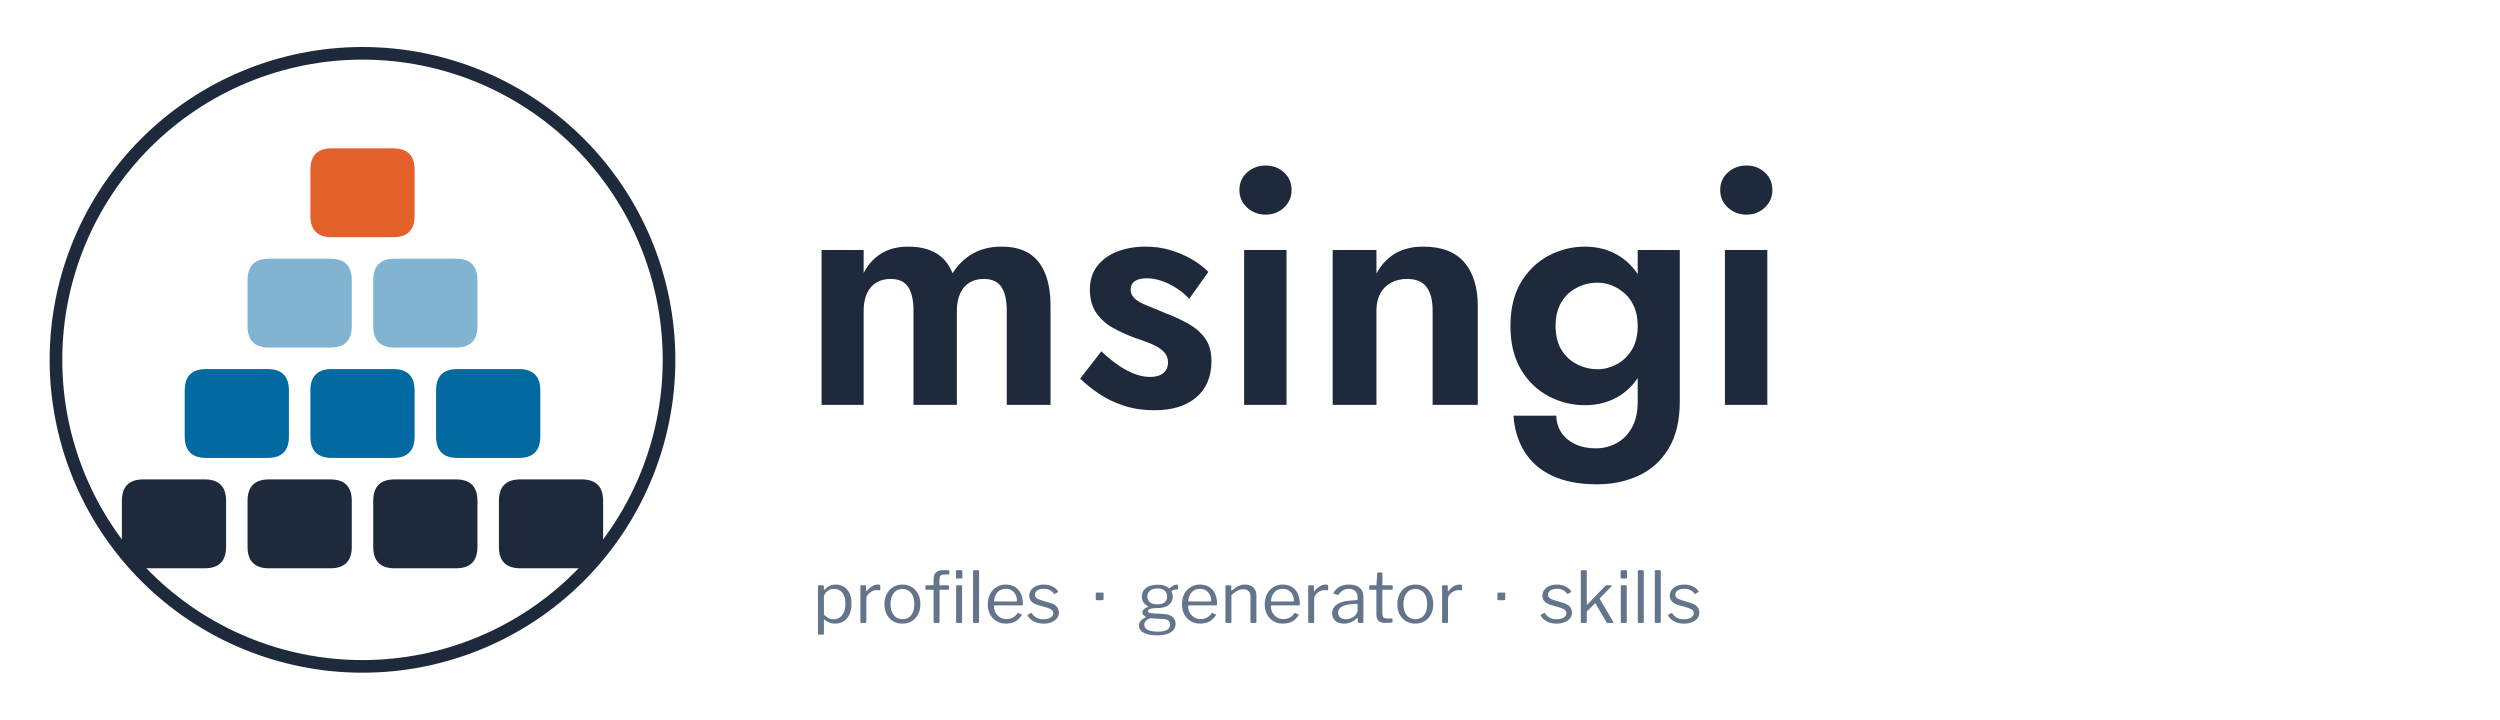
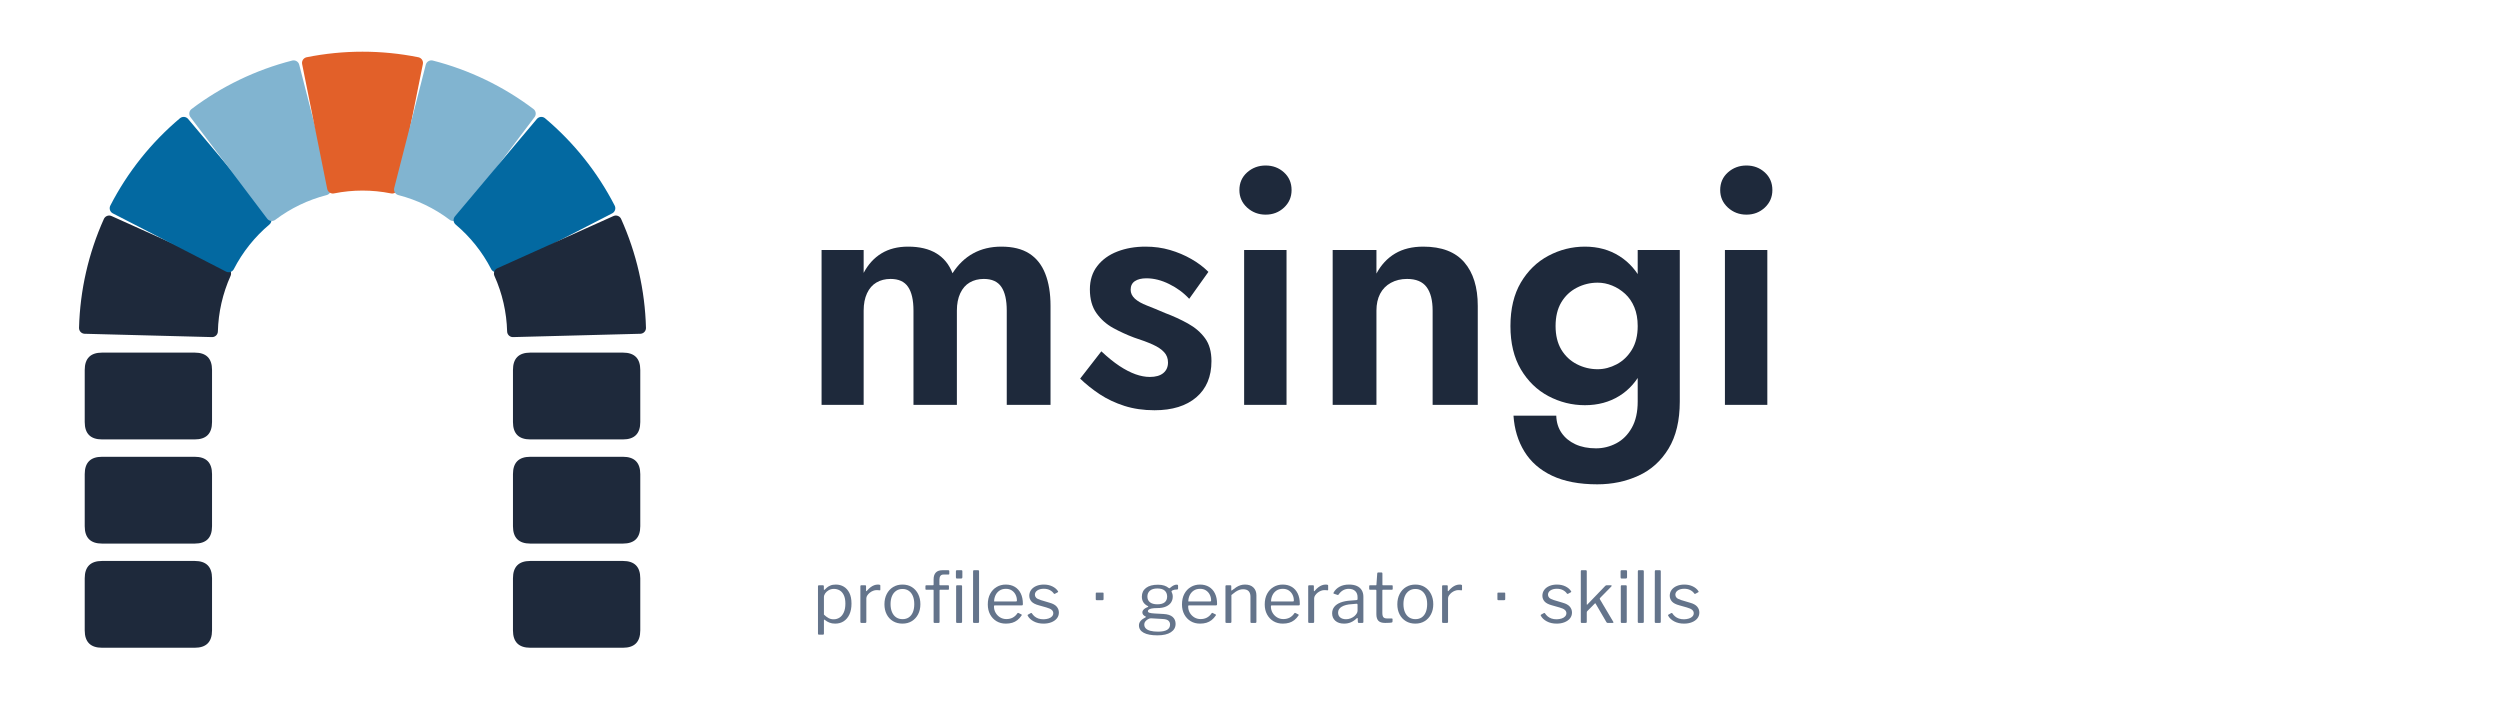
<svg xmlns="http://www.w3.org/2000/svg" xmlns:xlink="http://www.w3.org/1999/xlink" width="475.2pt" height="136.8pt" viewBox="0 0 475.2 136.8" version="1.1">
  <defs>
    <style type="text/css">*{stroke-linejoin: round; stroke-linecap: butt}</style>
  </defs>
  <g id="figure_1">
    <g id="patch_1">
      <path d="M 0 136.8 L 475.2 136.8 L 475.2 0 L 0 0 L 0 136.8 z " style="fill: none" />
    </g>
    <g id="axes_1">
      <g id="patch_2">
-         <path d="M 68.904 126.667 C 84.357 126.667 99.178 120.527 110.105 109.601 C 121.031 98.674 127.171 83.853 127.171 68.4 C 127.171 52.947 121.031 38.126 110.105 27.199 C 99.178 16.273 84.357 10.133 68.904 10.133 C 53.451 10.133 38.63 16.273 27.703 27.199 C 16.777 38.126 10.637 52.947 10.637 68.4 C 10.637 83.853 16.777 98.674 27.703 109.601 C 38.63 120.527 53.451 126.667 68.904 126.667 L 68.904 126.667 z " clip-path="url(#p3767833a3f)" style="fill: none; stroke: #1e293b; stroke-width: 2.4; stroke-linejoin: miter" />
+         <path d="M 20.749 42.069 C 19.317 45.253 18.205 48.572 17.428 51.976 C 16.651 55.38 16.213 58.853 16.122 62.343 L 40.314 62.976 C 40.363 61.086 40.6 59.205 41.021 57.361 C 41.442 55.517 42.045 53.72 42.82 51.995 z " clip-path="url(#p6105cc09bf)" style="fill: #1e293b; stroke: #1e293b; stroke-width: 2.2" />
      </g>
      <g id="patch_3">
-         <path d="M 27.243 108.021 L 38.897 108.021 Q 42.975 108.021 42.975 103.943 L 42.975 95.203 Q 42.975 91.124 38.897 91.124 L 27.243 91.124 Q 23.165 91.124 23.165 95.203 L 23.165 103.943 Q 23.165 108.021 27.243 108.021 z " clip-path="url(#p3767833a3f)" style="fill: #1e293b" />
+         <path d="M 34.914 23.32 C 32.243 25.568 29.8 28.075 27.623 30.805 C 25.446 33.535 23.546 36.474 21.949 39.579 L 43.47 50.646 C 44.335 48.964 45.364 47.372 46.544 45.893 C 47.723 44.415 49.046 43.057 50.493 41.839 z " clip-path="url(#p6105cc09bf)" style="fill: #0369a1; stroke: #0369a1; stroke-width: 2.2" />
      </g>
      <g id="patch_4">
-         <path d="M 51.133 108.021 L 62.786 108.021 Q 66.865 108.021 66.865 103.943 L 66.865 95.203 Q 66.865 91.124 62.786 91.124 L 51.133 91.124 Q 47.054 91.124 47.054 95.203 L 47.054 103.943 Q 47.054 108.021 51.133 108.021 z " clip-path="url(#p3767833a3f)" style="fill: #1e293b" />
+         <path d="M 55.811 12.574 C 52.429 13.44 49.141 14.639 45.995 16.154 C 42.849 17.669 39.861 19.492 37.076 21.597 L 51.664 40.906 C 53.173 39.765 54.791 38.778 56.495 37.957 C 58.199 37.137 59.98 36.487 61.812 36.018 z " clip-path="url(#p6105cc09bf)" style="fill: #81b4d0; stroke: #81b4d0; stroke-width: 2.2" />
      </g>
      <g id="patch_5">
-         <path d="M 75.022 108.021 L 86.675 108.021 Q 90.754 108.021 90.754 103.943 L 90.754 95.203 Q 90.754 91.124 86.675 91.124 L 75.022 91.124 Q 70.943 91.124 70.943 95.203 L 70.943 103.943 Q 70.943 108.021 75.022 108.021 z " clip-path="url(#p3767833a3f)" style="fill: #1e293b" />
+         <path d="M 79.302 11.959 C 75.878 11.271 72.396 10.925 68.904 10.925 C 65.412 10.925 61.93 11.271 58.506 11.959 L 63.272 35.685 C 65.126 35.313 67.013 35.125 68.904 35.125 C 70.795 35.125 72.682 35.313 74.536 35.685 z " clip-path="url(#p6105cc09bf)" style="fill: #e26029; stroke: #e26029; stroke-width: 2.2" />
      </g>
      <g id="patch_6">
-         <path d="M 98.911 108.021 L 110.565 108.021 Q 114.643 108.021 114.643 103.943 L 114.643 95.203 Q 114.643 91.124 110.565 91.124 L 98.911 91.124 Q 94.833 91.124 94.833 95.203 L 94.833 103.943 Q 94.833 108.021 98.911 108.021 z " clip-path="url(#p3767833a3f)" style="fill: #1e293b" />
+         <path d="M 100.732 21.597 C 97.947 19.492 94.959 17.669 91.813 16.154 C 88.667 14.639 85.379 13.44 81.997 12.574 L 75.996 36.018 C 77.828 36.487 79.609 37.137 81.313 37.957 C 83.017 38.778 84.635 39.765 86.144 40.906 z " clip-path="url(#p6105cc09bf)" style="fill: #81b4d0; stroke: #81b4d0; stroke-width: 2.2" />
      </g>
      <g id="patch_7">
-         <path d="M 39.188 87.045 L 50.841 87.045 Q 54.92 87.045 54.92 82.967 L 54.92 74.227 Q 54.92 70.148 50.841 70.148 L 39.188 70.148 Q 35.109 70.148 35.109 74.227 L 35.109 82.967 Q 35.109 87.045 39.188 87.045 z " clip-path="url(#p3767833a3f)" style="fill: #0369a1" />
+         <path d="M 115.859 39.579 C 114.262 36.474 112.362 33.535 110.185 30.805 C 108.008 28.075 105.565 25.568 102.894 23.32 L 87.315 41.839 C 88.762 43.057 90.085 44.415 91.264 45.893 C 92.444 47.372 93.473 48.964 94.338 50.646 z " clip-path="url(#p6105cc09bf)" style="fill: #0369a1; stroke: #0369a1; stroke-width: 2.2" />
      </g>
      <g id="patch_8">
-         <path d="M 63.077 87.045 L 74.731 87.045 Q 78.809 87.045 78.809 82.967 L 78.809 74.227 Q 78.809 70.148 74.731 70.148 L 63.077 70.148 Q 58.999 70.148 58.999 74.227 L 58.999 82.967 Q 58.999 87.045 63.077 87.045 z " clip-path="url(#p3767833a3f)" style="fill: #0369a1" />
+         <path d="M 121.686 62.343 C 121.595 58.853 121.157 55.38 120.38 51.976 C 119.603 48.572 118.491 45.253 117.059 42.069 L 94.988 51.995 C 95.763 53.72 96.366 55.517 96.787 57.361 C 97.208 59.205 97.445 61.086 97.494 62.976 z " clip-path="url(#p6105cc09bf)" style="fill: #1e293b; stroke: #1e293b; stroke-width: 2.2" />
      </g>
      <g id="patch_9">
-         <path d="M 86.967 87.045 L 98.62 87.045 Q 102.699 87.045 102.699 82.967 L 102.699 74.227 Q 102.699 70.148 98.62 70.148 L 86.967 70.148 Q 82.888 70.148 82.888 74.227 L 82.888 82.967 Q 82.888 87.045 86.967 87.045 z " clip-path="url(#p3767833a3f)" style="fill: #0369a1" />
+         <path d="M 19.404 83.525 L 37.004 83.525 Q 40.304 83.525 40.304 80.225 L 40.304 70.325 Q 40.304 67.025 37.004 67.025 L 19.404 67.025 Q 16.104 67.025 16.104 70.325 L 16.104 80.225 Q 16.104 83.525 19.404 83.525 z " clip-path="url(#p6105cc09bf)" style="fill: #1e293b" />
      </g>
      <g id="patch_10">
-         <path d="M 51.133 66.069 L 62.786 66.069 Q 66.865 66.069 66.865 61.991 L 66.865 53.251 Q 66.865 49.172 62.786 49.172 L 51.133 49.172 Q 47.054 49.172 47.054 53.251 L 47.054 61.991 Q 47.054 66.069 51.133 66.069 z " clip-path="url(#p3767833a3f)" style="fill: #81b4d0" />
+         <path d="M 19.404 103.325 L 37.004 103.325 Q 40.304 103.325 40.304 100.025 L 40.304 90.125 Q 40.304 86.825 37.004 86.825 L 19.404 86.825 Q 16.104 86.825 16.104 90.125 L 16.104 100.025 Q 16.104 103.325 19.404 103.325 z " clip-path="url(#p6105cc09bf)" style="fill: #1e293b" />
      </g>
      <g id="patch_11">
-         <path d="M 75.022 66.069 L 86.675 66.069 Q 90.754 66.069 90.754 61.991 L 90.754 53.251 Q 90.754 49.172 86.675 49.172 L 75.022 49.172 Q 70.943 49.172 70.943 53.251 L 70.943 61.991 Q 70.943 66.069 75.022 66.069 z " clip-path="url(#p3767833a3f)" style="fill: #81b4d0" />
+         <path d="M 19.404 123.125 L 37.004 123.125 Q 40.304 123.125 40.304 119.825 L 40.304 109.925 Q 40.304 106.625 37.004 106.625 L 19.404 106.625 Q 16.104 106.625 16.104 109.925 L 16.104 119.825 Q 16.104 123.125 19.404 123.125 z " clip-path="url(#p6105cc09bf)" style="fill: #1e293b" />
      </g>
      <g id="patch_12">
-         <path d="M 63.077 45.093 L 74.731 45.093 Q 78.809 45.093 78.809 41.015 L 78.809 32.275 Q 78.809 28.196 74.731 28.196 L 63.077 28.196 Q 58.999 28.196 58.999 32.275 L 58.999 41.015 Q 58.999 45.093 63.077 45.093 z " clip-path="url(#p3767833a3f)" style="fill: #e26029" />
+         <path d="M 100.804 83.525 L 118.404 83.525 Q 121.704 83.525 121.704 80.225 L 121.704 70.325 Q 121.704 67.025 118.404 67.025 L 100.804 67.025 Q 97.504 67.025 97.504 70.325 L 97.504 80.225 Q 97.504 83.525 100.804 83.525 z " clip-path="url(#p6105cc09bf)" style="fill: #1e293b" />
+       </g>
+       <g id="patch_13">
+         <path d="M 100.804 103.325 L 118.404 103.325 Q 121.704 103.325 121.704 100.025 L 121.704 90.125 Q 121.704 86.825 118.404 86.825 L 100.804 86.825 Q 97.504 86.825 97.504 90.125 L 97.504 100.025 Q 97.504 103.325 100.804 103.325 z " clip-path="url(#p6105cc09bf)" style="fill: #1e293b" />
+       </g>
+       <g id="patch_14">
+         <path d="M 100.804 123.125 L 118.404 123.125 Q 121.704 123.125 121.704 119.825 L 121.704 109.925 Q 121.704 106.625 118.404 106.625 L 100.804 106.625 Q 97.504 106.625 97.504 109.925 L 97.504 119.825 Q 97.504 123.125 100.804 123.125 z " clip-path="url(#p6105cc09bf)" style="fill: #1e293b" />
      </g>
    </g>
    <g id="text_1">
      <g style="fill: #1e293b" transform="translate(152.064 76.96) scale(0.64 -0.64)">
        <defs>
          <path id="Jost-SemiBold-e2" d="M 4762 1882 Q 4762 2240 4662 2493 Q 4563 2746 4358 2877 Q 4154 3008 3827 3008 Q 3526 3008 3292 2880 Q 3059 2752 2899 2502 Q 2803 2752 2592 2880 Q 2381 3008 2054 3008 Q 1760 3008 1549 2880 Q 1338 2752 1210 2509 L 1210 2944 L 410 2944 L 410 0 L 1210 0 L 1210 1792 Q 1210 1984 1274 2121 Q 1338 2259 1453 2326 Q 1568 2394 1722 2394 Q 1952 2394 2054 2243 Q 2157 2093 2157 1792 L 2157 0 L 2982 0 L 2982 1792 Q 2982 1984 3046 2121 Q 3110 2259 3225 2326 Q 3341 2394 3494 2394 Q 3725 2394 3827 2243 Q 3930 2093 3930 1792 L 3930 0 L 4762 0 L 4762 1882 z " transform="scale(0.015625)" />
          <path id="Jost-SemiBold-f8" d="M 557 1018 L 154 499 Q 320 339 528 201 Q 736 64 995 -19 Q 1254 -102 1568 -102 Q 2074 -102 2362 144 Q 2650 390 2650 832 Q 2650 1101 2528 1267 Q 2406 1434 2204 1546 Q 2003 1658 1766 1747 Q 1574 1830 1424 1888 Q 1274 1946 1194 2019 Q 1114 2093 1114 2189 Q 1114 2298 1194 2352 Q 1274 2406 1414 2406 Q 1626 2406 1846 2297 Q 2067 2189 2227 2016 L 2592 2528 Q 2451 2669 2265 2774 Q 2080 2880 1862 2944 Q 1645 3008 1395 3008 Q 1101 3008 861 2915 Q 621 2822 480 2640 Q 339 2458 339 2195 Q 339 1920 464 1744 Q 589 1568 781 1462 Q 973 1357 1178 1280 Q 1395 1210 1536 1146 Q 1677 1082 1750 1002 Q 1824 922 1824 806 Q 1824 678 1734 604 Q 1645 531 1478 531 Q 1350 531 1206 582 Q 1062 634 902 739 Q 742 845 557 1018 z " transform="scale(0.015625)" />
          <path id="Jost-SemiBold-d1" d="M 371 4083 Q 371 3885 518 3750 Q 666 3616 870 3616 Q 1075 3616 1219 3750 Q 1363 3885 1363 4083 Q 1363 4288 1219 4419 Q 1075 4550 870 4550 Q 666 4550 518 4419 Q 371 4288 371 4083 z M 461 2944 L 461 0 L 1267 0 L 1267 2944 L 461 2944 z " transform="scale(0.015625)" />
          <path id="Jost-SemiBold-e3" d="M 2310 1792 L 2310 0 L 3168 0 L 3168 1882 Q 3168 2413 2912 2710 Q 2656 3008 2131 3008 Q 1818 3008 1597 2877 Q 1376 2746 1242 2496 L 1242 2944 L 410 2944 L 410 0 L 1242 0 L 1242 1792 Q 1242 1978 1312 2112 Q 1382 2246 1516 2320 Q 1651 2394 1824 2394 Q 2080 2394 2195 2240 Q 2310 2086 2310 1792 z " transform="scale(0.015625)" />
          <path id="Jost-SemiBold-ca" d="M 269 -205 Q 294 -589 476 -886 Q 659 -1184 1004 -1347 Q 1350 -1510 1862 -1510 Q 2285 -1510 2643 -1347 Q 3002 -1184 3216 -832 Q 3430 -480 3430 64 L 3430 2944 L 2630 2944 L 2630 64 Q 2630 -237 2518 -435 Q 2406 -634 2224 -730 Q 2042 -826 1837 -826 Q 1613 -826 1446 -749 Q 1280 -672 1184 -534 Q 1088 -397 1082 -205 L 269 -205 z M 211 1498 Q 211 1011 409 675 Q 608 339 934 166 Q 1261 -6 1626 -6 Q 1997 -6 2281 170 Q 2566 346 2729 685 Q 2893 1024 2893 1498 Q 2893 1978 2729 2314 Q 2566 2650 2281 2829 Q 1997 3008 1626 3008 Q 1261 3008 934 2835 Q 608 2662 409 2326 Q 211 1990 211 1498 z M 1069 1498 Q 1069 1766 1177 1948 Q 1286 2131 1472 2227 Q 1658 2323 1869 2323 Q 2010 2323 2144 2268 Q 2278 2214 2390 2112 Q 2502 2010 2566 1856 Q 2630 1702 2630 1498 Q 2630 1229 2518 1046 Q 2406 864 2230 771 Q 2054 678 1869 678 Q 1658 678 1472 774 Q 1286 870 1177 1052 Q 1069 1235 1069 1498 z " transform="scale(0.015625)" />
        </defs>
        <use xlink:href="#Jost-SemiBold-e2" />
        <use xlink:href="#Jost-SemiBold-f8" transform="translate(80.79688 0)" />
        <use xlink:href="#Jost-SemiBold-d1" transform="translate(124.7031 0)" />
        <use xlink:href="#Jost-SemiBold-e3" transform="translate(151.7969 0)" />
        <use xlink:href="#Jost-SemiBold-ca" transform="translate(207.7031 0)" />
        <use xlink:href="#Jost-SemiBold-d1" transform="translate(267.5 0)" />
      </g>
    </g>
    <g id="text_2">
      <g style="fill: #64748b" transform="translate(154.44 118.404) scale(0.135 -0.135)">
        <defs>
          <path id="LibreFranklin-Regular-18e" d="M 934 3392 Q 1024 3392 1024 3296 L 1024 3027 Q 1024 2976 1046 2973 Q 1069 2970 1107 3002 Q 1178 3078 1299 3184 Q 1421 3290 1616 3373 Q 1811 3456 2112 3456 Q 2502 3456 2819 3267 Q 3136 3078 3325 2700 Q 3514 2323 3514 1747 Q 3514 1171 3328 768 Q 3142 365 2812 150 Q 2483 -64 2042 -64 Q 1747 -64 1520 29 Q 1293 122 1133 256 Q 1075 307 1052 297 Q 1030 288 1030 218 L 1030 -973 Q 1030 -1056 960 -1056 L 563 -1056 Q 493 -1056 493 -973 L 493 3290 Q 493 3347 515 3369 Q 538 3392 595 3392 L 934 3392 L 934 3392 z M 1030 749 Q 1229 557 1437 441 Q 1645 326 1901 326 Q 2208 326 2448 486 Q 2688 646 2825 960 Q 2963 1274 2963 1741 Q 2963 2208 2822 2502 Q 2682 2797 2448 2931 Q 2214 3066 1933 3066 Q 1670 3066 1465 2950 Q 1261 2835 1145 2665 Q 1030 2496 1030 2330 L 1030 749 L 1030 749 z " transform="scale(0.015625)" />
          <path id="LibreFranklin-Regular-191" d="M 582 0 Q 538 0 515 22 Q 493 45 493 83 L 493 3309 Q 493 3392 563 3392 L 934 3392 Q 1005 3392 1005 3322 L 1005 2906 Q 1005 2867 1024 2860 Q 1043 2854 1075 2886 Q 1242 3085 1405 3209 Q 1568 3334 1734 3395 Q 1901 3456 2067 3456 Q 2291 3456 2291 3373 L 2291 2989 Q 2291 2925 2234 2938 Q 2176 2944 2102 2950 Q 2029 2957 1946 2957 Q 1805 2957 1645 2896 Q 1485 2835 1347 2726 Q 1210 2618 1120 2483 Q 1030 2349 1030 2214 L 1030 96 Q 1030 0 934 0 L 582 0 L 582 0 z " transform="scale(0.015625)" />
          <path id="LibreFranklin-Regular-16b" d="M 1914 -64 Q 1434 -64 1066 157 Q 698 378 496 771 Q 294 1165 294 1677 Q 294 2208 502 2608 Q 710 3008 1075 3232 Q 1440 3456 1920 3456 Q 2406 3456 2768 3229 Q 3130 3002 3331 2602 Q 3533 2202 3533 1683 Q 3533 1171 3328 777 Q 3123 384 2761 160 Q 2400 -64 1914 -64 L 1914 -64 z M 1926 339 Q 2259 339 2496 502 Q 2733 666 2857 970 Q 2982 1274 2982 1696 Q 2982 2118 2854 2422 Q 2726 2726 2489 2892 Q 2253 3059 1920 3059 Q 1594 3059 1350 2892 Q 1107 2726 976 2422 Q 845 2118 845 1696 Q 845 1280 976 973 Q 1107 666 1350 502 Q 1594 339 1926 339 L 1926 339 z " transform="scale(0.015625)" />
          <path id="LibreFranklin-Regular-1dd" d="M 2208 3392 Q 2240 3392 2256 3373 Q 2272 3354 2272 3328 L 2272 3053 Q 2272 2989 2208 2989 L 1478 2989 Q 1427 2989 1427 2938 L 1427 90 Q 1427 0 1350 0 L 960 0 Q 890 0 890 83 L 890 2944 Q 890 2989 845 2989 L 218 2989 Q 154 2989 154 3053 L 154 3328 Q 154 3354 170 3373 Q 186 3392 224 3392 L 832 3392 Q 890 3392 890 3456 L 890 3923 Q 890 4326 1088 4537 Q 1286 4749 1690 4749 L 2221 4749 Q 2304 4749 2304 4672 L 2304 4422 Q 2304 4390 2288 4374 Q 2272 4358 2234 4358 L 1786 4358 Q 1587 4358 1500 4233 Q 1414 4109 1414 3898 L 1414 3450 Q 1414 3392 1472 3392 L 2208 3392 L 2208 3392 z M 3456 109 Q 3456 45 3434 22 Q 3412 0 3341 0 L 3015 0 Q 2957 0 2938 19 Q 2919 38 2919 90 L 2919 3302 Q 2919 3392 2996 3392 L 3386 3392 Q 3456 3392 3456 3309 L 3456 109 z M 3482 4122 Q 3482 4000 3367 4000 L 2996 4000 Q 2938 4000 2919 4029 Q 2900 4058 2900 4109 L 2900 4646 Q 2900 4749 2989 4749 L 3392 4749 Q 3482 4749 3482 4653 L 3482 4122 z " transform="scale(0.015625)" />
          <path id="LibreFranklin-Regular-155" d="M 1037 109 Q 1037 45 1011 22 Q 986 0 922 0 L 589 0 Q 493 0 493 90 L 499 4659 Q 499 4749 576 4749 L 960 4749 Q 1037 4749 1037 4666 L 1037 109 z " transform="scale(0.015625)" />
          <path id="LibreFranklin-Regular-118" d="M 851 1485 Q 851 1171 1001 912 Q 1152 653 1405 499 Q 1658 346 1971 346 Q 2291 346 2540 477 Q 2790 608 2970 877 Q 2995 902 3011 905 Q 3027 909 3059 896 L 3328 762 Q 3386 730 3341 672 Q 3168 416 2960 253 Q 2752 90 2496 13 Q 2240 -64 1920 -64 Q 1446 -64 1081 153 Q 717 371 505 761 Q 294 1152 294 1664 Q 294 2221 508 2621 Q 723 3021 1091 3238 Q 1459 3456 1914 3456 Q 2381 3456 2726 3251 Q 3072 3046 3264 2656 Q 3456 2266 3456 1715 Q 3456 1670 3446 1625 Q 3437 1581 3360 1581 L 909 1581 Q 883 1581 867 1552 Q 851 1523 851 1485 L 851 1485 z M 2810 1933 Q 2880 1933 2899 1949 Q 2918 1965 2918 2022 Q 2918 2298 2800 2538 Q 2682 2778 2461 2925 Q 2240 3072 1926 3072 Q 1581 3072 1344 2909 Q 1107 2746 985 2483 Q 864 2221 864 1933 L 2810 1933 z " transform="scale(0.015625)" />
          <path id="LibreFranklin-Regular-199" d="M 2528 2643 Q 2400 2835 2169 2956 Q 1939 3078 1619 3078 Q 1274 3078 1046 2931 Q 819 2784 819 2534 Q 819 2400 921 2281 Q 1024 2163 1338 2061 L 2150 1818 Q 2592 1696 2787 1465 Q 2982 1235 2982 934 Q 2982 634 2803 410 Q 2624 186 2310 61 Q 1997 -64 1600 -64 Q 1094 -64 716 137 Q 339 339 179 640 Q 160 672 160 697 Q 160 723 192 742 L 442 883 Q 474 902 499 899 Q 525 896 538 877 Q 646 710 790 588 Q 934 467 1136 396 Q 1338 326 1606 326 Q 1850 333 2048 397 Q 2246 461 2361 585 Q 2477 710 2477 877 Q 2477 1050 2336 1174 Q 2195 1299 1850 1395 L 1190 1581 Q 710 1709 515 1926 Q 320 2144 314 2438 Q 314 2746 480 2973 Q 646 3200 944 3328 Q 1242 3456 1626 3456 Q 2054 3456 2390 3293 Q 2726 3130 2899 2861 Q 2918 2835 2918 2812 Q 2918 2790 2893 2771 L 2624 2624 Q 2598 2611 2576 2614 Q 2554 2618 2528 2643 L 2528 2643 z " transform="scale(0.015625)" />
          <path id="LibreFranklin-Regular-30d" transform="scale(0.015625)" />
          <path id="LibreFranklin-Regular-31f" d="M 992 2144 Q 992 2048 883 2048 L 378 2048 Q 288 2048 288 2138 L 288 2656 Q 288 2733 346 2733 L 934 2733 Q 992 2733 992 2662 L 992 2144 z " transform="scale(0.015625)" />
          <path id="LibreFranklin-Regular-131" d="M 3558 3450 Q 3622 3450 3651 3424 Q 3680 3398 3680 3347 L 3680 3123 Q 3680 3066 3651 3034 Q 3622 3002 3552 3008 Q 3450 3008 3373 2995 Q 3296 2982 3219 2950 Q 3066 2893 3091 2803 Q 3123 2733 3161 2633 Q 3200 2534 3200 2368 Q 3200 2086 3053 1852 Q 2906 1619 2595 1478 Q 2285 1338 1811 1338 Q 1485 1338 1299 1299 Q 1114 1261 1037 1197 Q 960 1133 960 1062 Q 960 960 1097 915 Q 1235 870 1542 851 L 2368 806 Q 2931 774 3193 537 Q 3456 301 3456 -83 Q 3456 -563 3030 -841 Q 2605 -1120 1818 -1120 Q 1005 -1120 579 -886 Q 154 -653 154 -218 Q 154 6 310 185 Q 467 365 755 506 Q 826 538 755 576 Q 614 640 537 733 Q 461 826 461 954 Q 461 1043 518 1132 Q 576 1222 688 1299 Q 800 1376 960 1434 Q 998 1446 998 1465 Q 998 1485 966 1510 Q 685 1651 550 1862 Q 416 2074 416 2368 Q 416 2867 793 3155 Q 1171 3443 1862 3443 Q 2195 3443 2428 3366 Q 2662 3290 2822 3155 Q 2861 3123 2893 3123 Q 2925 3123 2957 3155 Q 3034 3226 3130 3293 Q 3226 3360 3338 3405 Q 3450 3450 3558 3450 L 3558 3450 z M 1811 1677 Q 2259 1677 2476 1859 Q 2694 2042 2694 2374 Q 2694 2714 2476 2909 Q 2259 3104 1811 3104 Q 1382 3104 1148 2909 Q 915 2714 915 2374 Q 915 2042 1148 1859 Q 1382 1677 1811 1677 L 1811 1677 z M 1248 416 Q 1133 422 992 348 Q 851 275 742 147 Q 634 19 634 -154 Q 634 -352 771 -496 Q 909 -640 1187 -713 Q 1466 -787 1875 -787 Q 2406 -787 2681 -630 Q 2957 -474 2957 -147 Q 2957 64 2813 198 Q 2669 333 2317 352 L 1248 416 z " transform="scale(0.015625)" />
          <path id="LibreFranklin-Regular-160" d="M 582 0 Q 493 0 493 83 L 493 3309 Q 493 3392 563 3392 L 947 3392 Q 1018 3392 1018 3322 L 1018 2950 Q 1018 2918 1030 2912 Q 1043 2906 1075 2931 Q 1286 3098 1468 3216 Q 1651 3334 1843 3395 Q 2035 3456 2253 3456 Q 2752 3456 3017 3187 Q 3283 2918 3283 2490 L 3283 102 Q 3283 0 3187 0 L 2829 0 Q 2784 0 2765 22 Q 2746 45 2746 83 L 2746 2368 Q 2746 2682 2586 2858 Q 2426 3034 2080 3034 Q 1894 3034 1731 2973 Q 1568 2912 1401 2800 Q 1235 2688 1030 2515 L 1030 96 Q 1030 0 934 0 L 582 0 L 582 0 z " transform="scale(0.015625)" />
          <path id="LibreFranklin-Regular-ed" d="M 2445 410 Q 2208 179 1929 57 Q 1651 -64 1312 -64 Q 813 -64 525 192 Q 237 448 237 864 Q 237 1203 432 1449 Q 627 1696 1001 1840 Q 1376 1984 1926 2016 L 2426 2054 Q 2470 2061 2499 2080 Q 2528 2099 2528 2150 L 2528 2323 Q 2528 2669 2317 2870 Q 2106 3072 1734 3072 Q 1459 3072 1228 2944 Q 998 2816 819 2560 Q 800 2528 781 2518 Q 762 2509 723 2522 L 384 2637 Q 358 2650 352 2669 Q 346 2688 371 2739 Q 557 3072 909 3264 Q 1261 3456 1760 3456 Q 2189 3456 2473 3325 Q 2758 3194 2905 2947 Q 3053 2701 3053 2362 L 3053 96 Q 3053 38 3030 19 Q 3008 0 2963 0 L 2637 0 Q 2598 0 2576 29 Q 2554 58 2554 102 L 2541 397 Q 2528 486 2445 410 L 2445 410 z M 2528 1626 Q 2528 1734 2438 1728 L 2016 1690 Q 1722 1677 1491 1616 Q 1261 1555 1101 1459 Q 941 1363 857 1232 Q 774 1101 774 928 Q 774 646 969 489 Q 1165 333 1498 333 Q 1702 333 1891 406 Q 2080 480 2227 595 Q 2368 717 2448 845 Q 2528 973 2528 1094 L 2528 1626 L 2528 1626 z " transform="scale(0.015625)" />
          <path id="LibreFranklin-Regular-1a5" d="M 1389 2989 Q 1338 2989 1338 2938 L 1338 909 Q 1338 608 1440 505 Q 1542 403 1747 403 L 2189 403 Q 2221 403 2240 387 Q 2259 371 2259 333 L 2253 115 Q 2253 51 2176 32 Q 2112 19 1993 12 Q 1875 6 1763 3 Q 1651 0 1574 0 Q 1171 0 985 189 Q 800 378 800 787 L 800 2925 Q 800 2989 736 2989 L 224 2989 Q 154 2989 154 3059 L 154 3328 Q 154 3392 218 3392 L 762 3392 Q 806 3392 806 3443 L 877 4461 Q 883 4544 947 4544 L 1267 4544 Q 1344 4544 1344 4454 L 1344 3443 Q 1344 3392 1395 3392 L 2202 3392 Q 2272 3392 2272 3334 L 2272 3059 Q 2272 2989 2202 2989 L 1389 2989 z " transform="scale(0.015625)" />
          <path id="LibreFranklin-Regular-152" d="M 3424 102 Q 3450 64 3437 32 Q 3424 0 3366 0 L 2918 0 Q 2880 0 2851 19 Q 2822 38 2803 77 L 1837 1734 Q 1824 1760 1808 1769 Q 1792 1779 1760 1747 L 1082 1062 Q 1056 1037 1046 1008 Q 1037 979 1037 934 L 1037 109 Q 1037 45 1014 22 Q 992 0 922 0 L 595 0 Q 531 0 515 19 Q 499 38 499 90 L 499 4659 Q 499 4749 570 4749 L 960 4749 Q 1037 4749 1037 4666 L 1037 1696 Q 1037 1645 1049 1635 Q 1062 1626 1101 1670 L 2682 3315 Q 2752 3392 2816 3392 L 3206 3392 Q 3270 3392 3280 3357 Q 3290 3322 3238 3270 L 2227 2240 Q 2208 2221 2205 2195 Q 2202 2170 2221 2131 L 3424 102 L 3424 102 z " transform="scale(0.015625)" />
          <path id="LibreFranklin-Regular-13e" d="M 1030 109 Q 1030 45 1008 22 Q 986 0 915 0 L 589 0 Q 531 0 512 19 Q 493 38 493 90 L 493 3302 Q 493 3392 570 3392 L 960 3392 Q 1030 3392 1030 3309 L 1030 109 z M 1056 4122 Q 1056 4000 941 4000 L 570 4000 Q 512 4000 493 4029 Q 474 4058 474 4109 L 474 4646 Q 474 4749 563 4749 L 966 4749 Q 1056 4749 1056 4653 L 1056 4122 z " transform="scale(0.015625)" />
        </defs>
        <use xlink:href="#LibreFranklin-Regular-18e" />
        <use xlink:href="#LibreFranklin-Regular-191" transform="translate(59.70312 0)" />
        <use xlink:href="#LibreFranklin-Regular-16b" transform="translate(96.70312 0)" />
        <use xlink:href="#LibreFranklin-Regular-1dd" transform="translate(156.6094 0)" />
        <use xlink:href="#LibreFranklin-Regular-155" transform="translate(218.3125 0)" />
        <use xlink:href="#LibreFranklin-Regular-118" transform="translate(242.2188 0)" />
        <use xlink:href="#LibreFranklin-Regular-199" transform="translate(300.3125 0)" />
        <use xlink:href="#LibreFranklin-Regular-30d" transform="translate(351.5156 0)" />
        <use xlink:href="#LibreFranklin-Regular-30d" transform="translate(372.9219 0)" />
        <use xlink:href="#LibreFranklin-Regular-31f" transform="translate(394.3281 0)" />
        <use xlink:href="#LibreFranklin-Regular-30d" transform="translate(414.4219 0)" />
        <use xlink:href="#LibreFranklin-Regular-30d" transform="translate(435.8281 0)" />
        <use xlink:href="#LibreFranklin-Regular-131" transform="translate(457.2344 0)" />
        <use xlink:href="#LibreFranklin-Regular-118" transform="translate(515.6406 0)" />
        <use xlink:href="#LibreFranklin-Regular-160" transform="translate(573.7344 0)" />
        <use xlink:href="#LibreFranklin-Regular-118" transform="translate(632.1406 0)" />
        <use xlink:href="#LibreFranklin-Regular-191" transform="translate(690.2344 0)" />
        <use xlink:href="#LibreFranklin-Regular-ed" transform="translate(727.9375 0)" />
        <use xlink:href="#LibreFranklin-Regular-1a5" transform="translate(781.4375 0)" />
        <use xlink:href="#LibreFranklin-Regular-16b" transform="translate(818.8438 0)" />
        <use xlink:href="#LibreFranklin-Regular-191" transform="translate(878.75 0)" />
        <use xlink:href="#LibreFranklin-Regular-30d" transform="translate(917.0469 0)" />
        <use xlink:href="#LibreFranklin-Regular-30d" transform="translate(938.4531 0)" />
        <use xlink:href="#LibreFranklin-Regular-31f" transform="translate(959.8594 0)" />
        <use xlink:href="#LibreFranklin-Regular-30d" transform="translate(979.9531 0)" />
        <use xlink:href="#LibreFranklin-Regular-30d" transform="translate(1001.359 0)" />
        <use xlink:href="#LibreFranklin-Regular-199" transform="translate(1022.766 0)" />
        <use xlink:href="#LibreFranklin-Regular-152" transform="translate(1073.969 0)" />
        <use xlink:href="#LibreFranklin-Regular-13e" transform="translate(1130.375 0)" />
        <use xlink:href="#LibreFranklin-Regular-155" transform="translate(1154.281 0)" />
        <use xlink:href="#LibreFranklin-Regular-155" transform="translate(1178.188 0)" />
        <use xlink:href="#LibreFranklin-Regular-199" transform="translate(1202.094 0)" />
      </g>
    </g>
  </g>
  <defs>
-     <clipPath id="p3767833a3f">
-       <rect x="5.976" y="5.472" width="125.856" height="125.856" />
+     <clipPath id="p6105cc09bf">
+       <rect x="9.504" y="5.975" width="118.8" height="124.85" />
    </clipPath>
  </defs>
</svg>
